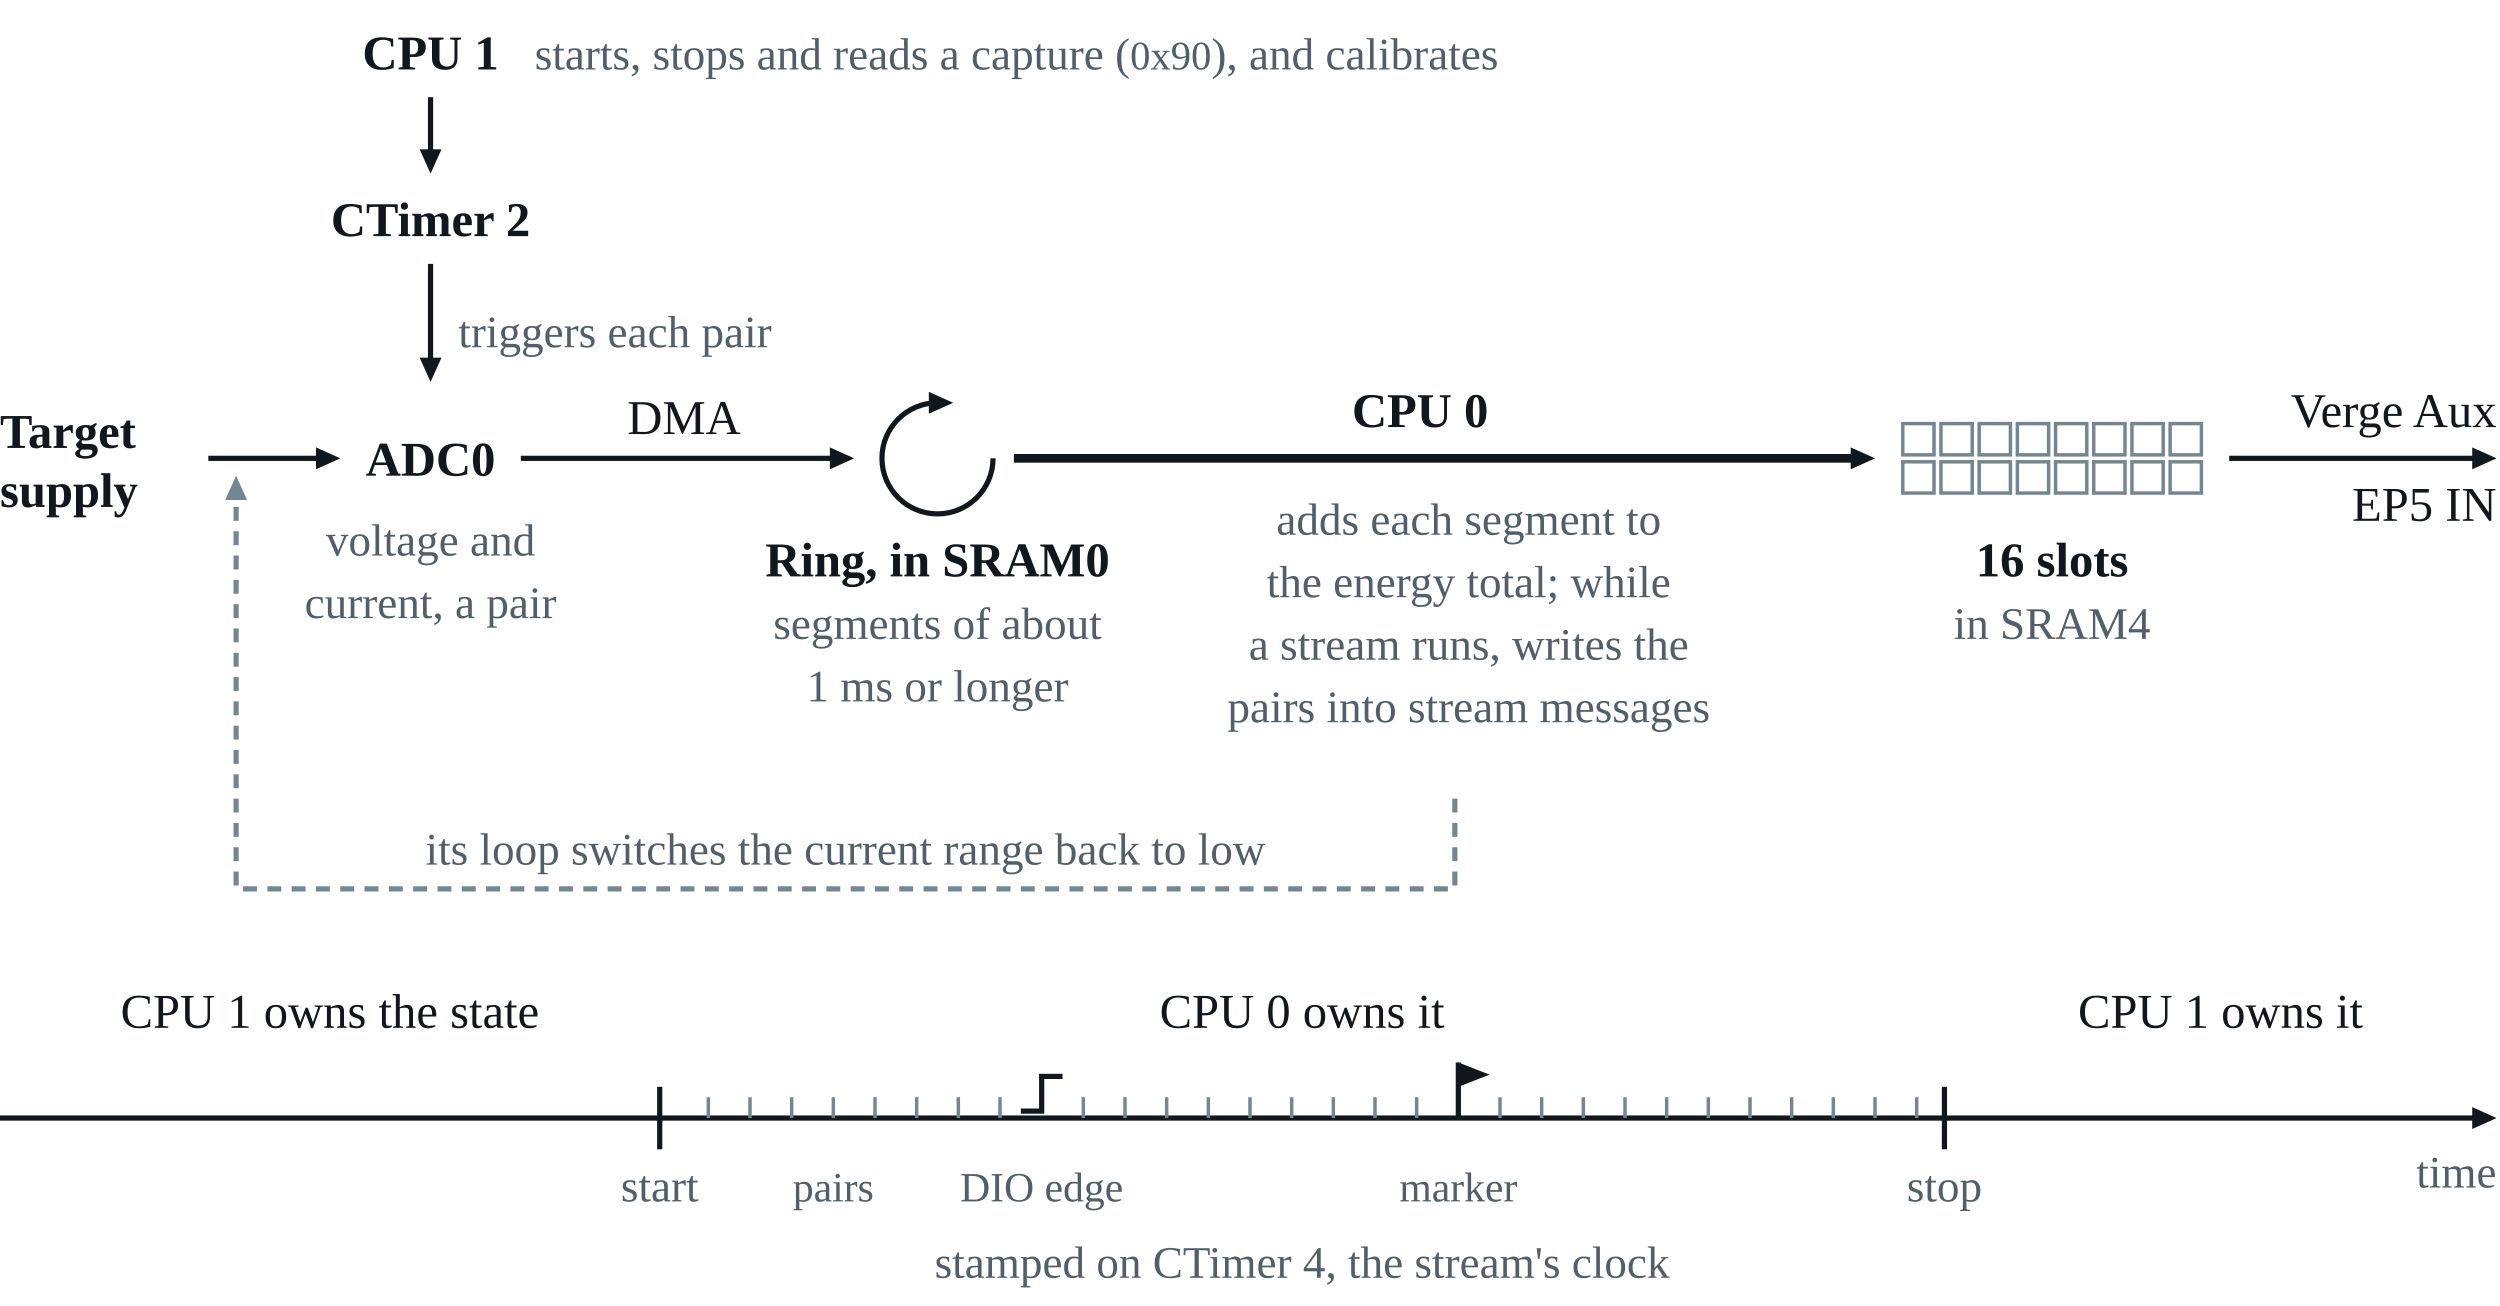
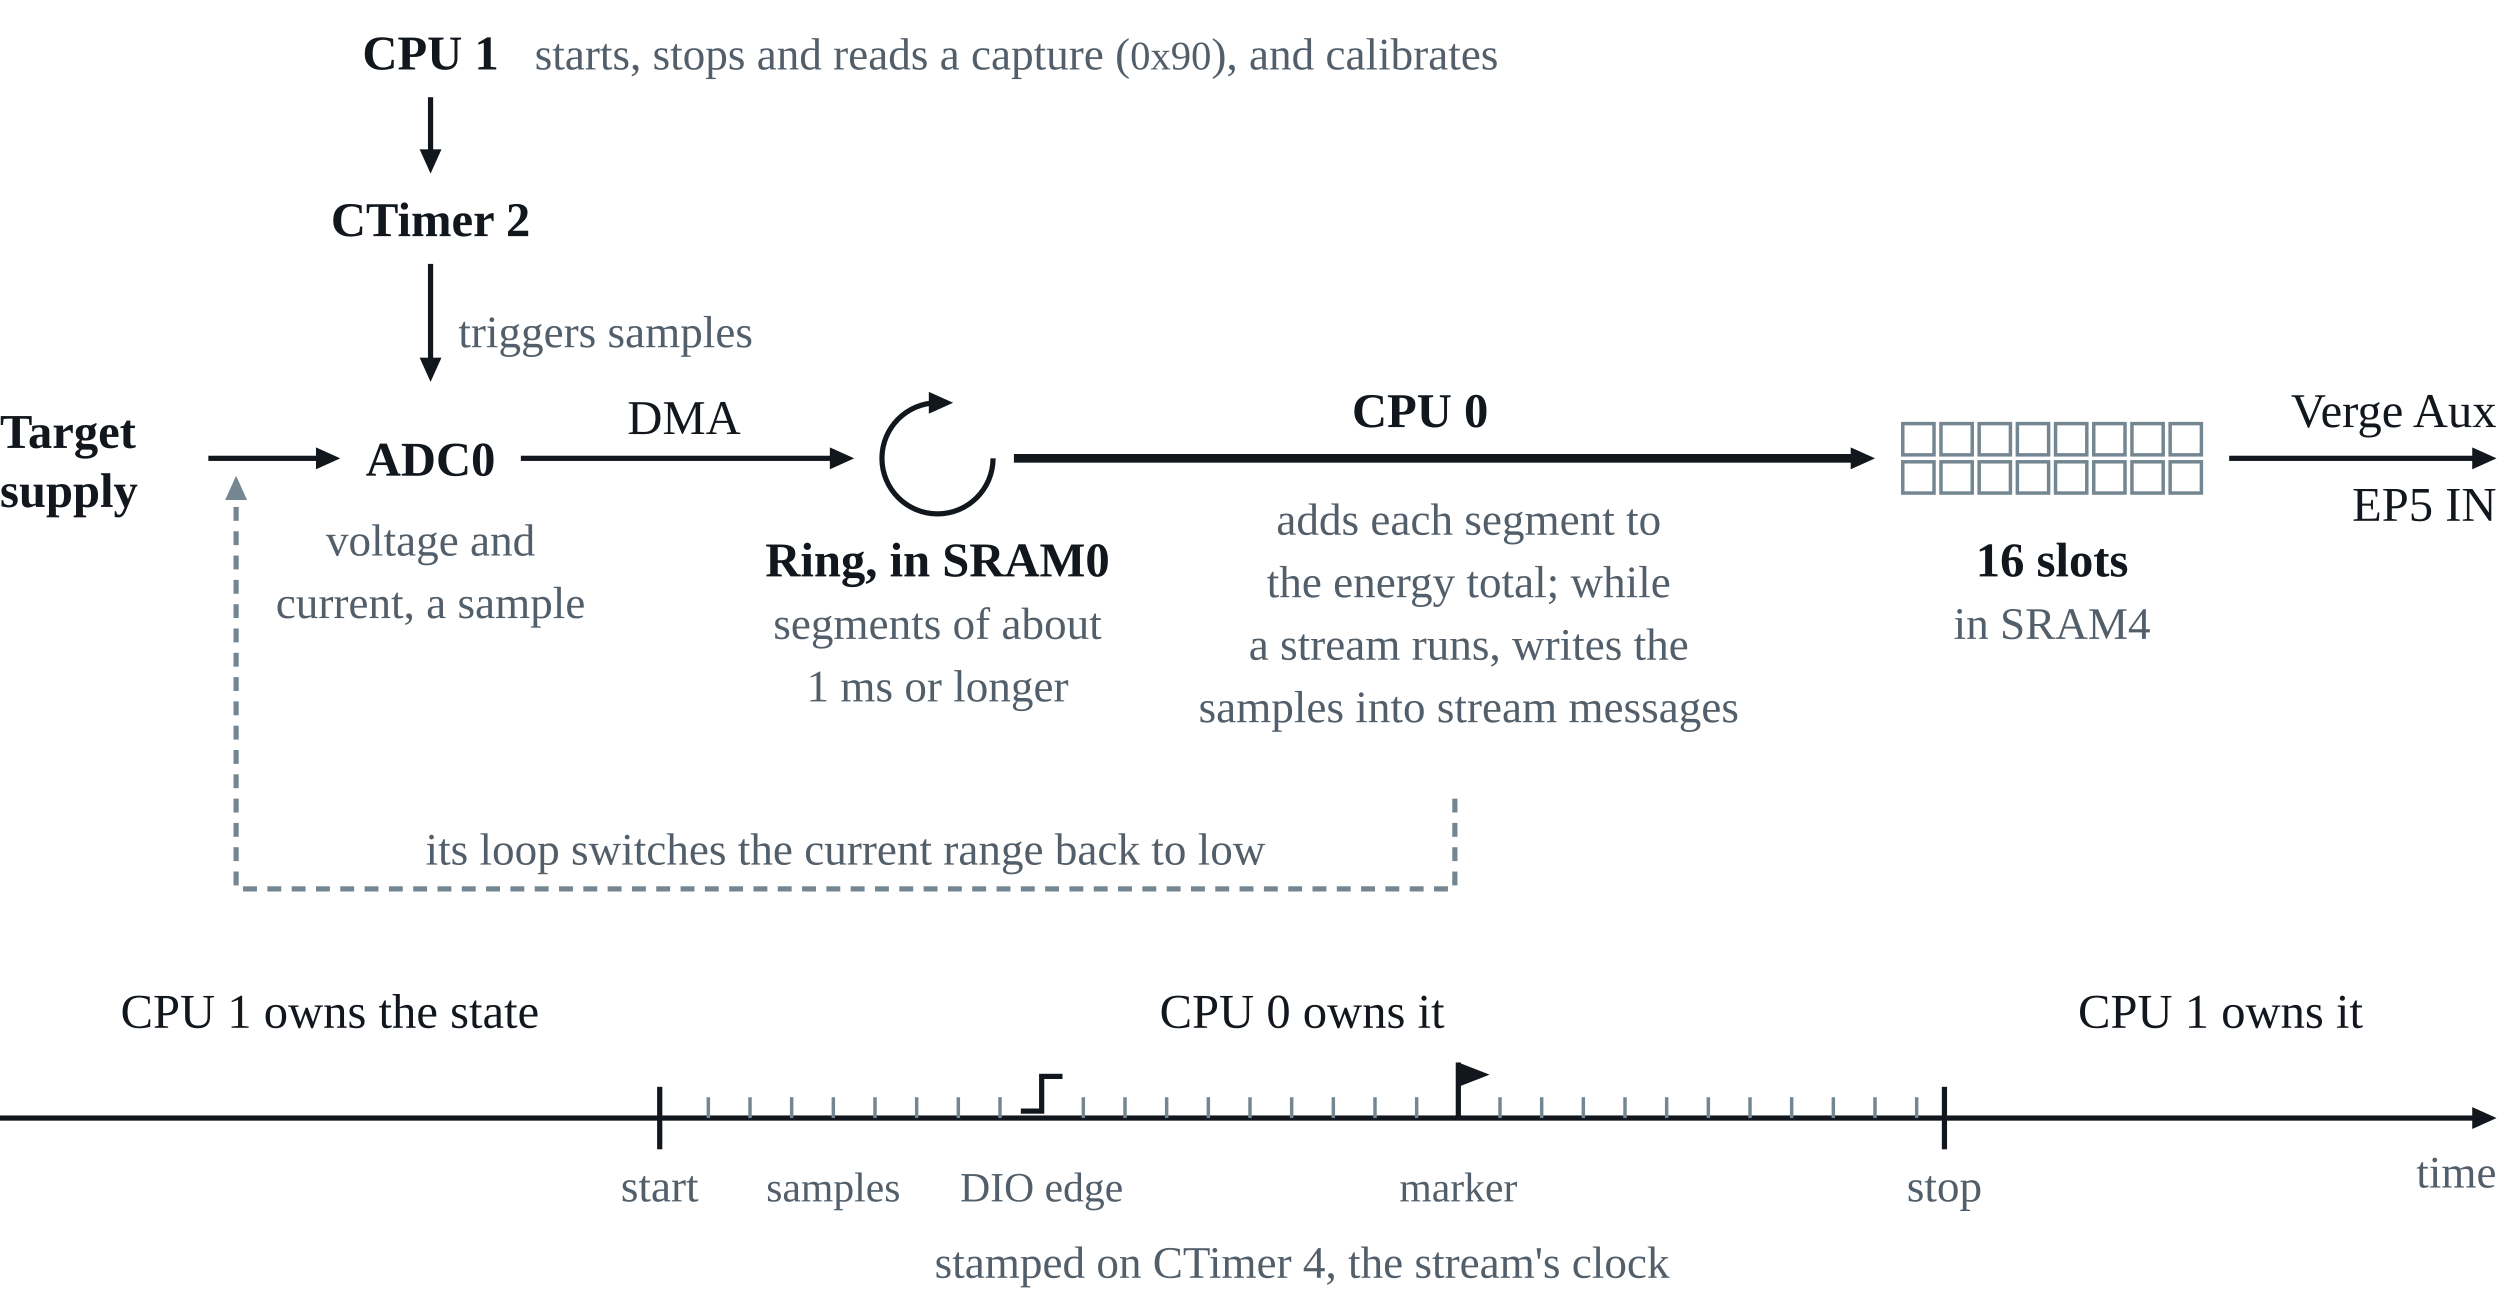
<svg xmlns="http://www.w3.org/2000/svg" class="vf" viewBox="0 0 720 376" width="720" height="376">
  <style>
.vf{color:var(--ink,#11171d);font-family:var(--font-text,"Hanken Grotesk","Helvetica Neue",Arial,sans-serif)}
.vf .vf-2{fill:var(--ink-2,#525f6a)}
.vf .vf-rule{stroke:var(--rule,#738691)}
.vf .vf-hair{stroke:var(--hair,#bccbd3)}
.vf .vf-wire{stroke:var(--series-verge,#0f8a6c)}
.vf .vf-wiref{fill:var(--series-verge,#0f8a6c)}
.vf .vf-rulef{fill:var(--rule,#738691)}
.vf .vf-surf{fill:var(--surface,#eef4f6)}
.vf .vf-code{font-family:var(--font-code,"Martian Mono",ui-monospace,monospace)}
.vf .vf-head{font-family:var(--font-display,"Saira","Hanken Grotesk","Helvetica Neue",Arial,sans-serif);font-stretch:var(--display-stretch,normal)}
@media (prefers-color-scheme:dark){
.vf{color:var(--ink,#e6ebee)}
.vf .vf-2{fill:var(--ink-2,#aab5be)}
.vf .vf-rule{stroke:var(--rule,#636e79)}
.vf .vf-hair{stroke:var(--hair,#29333c)}
.vf .vf-wire{stroke:var(--series-verge,#1aa384)}
.vf .vf-wiref{fill:var(--series-verge,#1aa384)}
.vf .vf-rulef{fill:var(--rule,#636e79)}
.vf .vf-surf{fill:var(--surface,#151b21)}
}
</style>
  <text x="124" y="20" font-size="14" fill="currentColor" font-weight="600" text-anchor="middle">CPU 1</text>
  <text x="154" y="20" font-size="13" fill="currentColor" class="vf-2">starts, stops and reads a capture (<tspan class="vf-code" font-size="11.7">0x90</tspan>), and calibrates</text>
  <path d="M124,28L124,45" fill="none" stroke="currentColor" stroke-width="1.5" />
  <path d="M124,50L120.85,43L127.15,43Z" fill="currentColor" />
  <text x="124" y="68" font-size="14" fill="currentColor" font-weight="600" text-anchor="middle">CTimer 2</text>
  <path d="M124,76L124,105" fill="none" stroke="currentColor" stroke-width="1.5" />
  <path d="M124,110L120.85,103L127.15,103Z" fill="currentColor" />
-   <text x="132" y="100" font-size="13" fill="currentColor" class="vf-2">triggers each pair</text>
+   <text x="132" y="100" font-size="13" fill="currentColor" class="vf-2">triggers samples</text>
  <text x="0" y="129" font-size="14" fill="currentColor" font-weight="600">Target</text>
  <text x="0" y="146" font-size="14" fill="currentColor" font-weight="600">supply</text>
  <path d="M60,132L93,132" fill="none" stroke="currentColor" stroke-width="1.5" />
  <path d="M98,132L91,135.15L91,128.85Z" fill="currentColor" />
  <text x="124" y="137" font-size="14" fill="currentColor" font-weight="600" text-anchor="middle">ADC0</text>
  <text x="124" y="160" font-size="13" fill="currentColor" text-anchor="middle" class="vf-2">voltage and</text>
-   <text x="124" y="178" font-size="13" fill="currentColor" text-anchor="middle" class="vf-2">current, a pair</text>
+   <text x="124" y="178" font-size="13" fill="currentColor" text-anchor="middle" class="vf-2">current, a sample</text>
  <path d="M150,132L241,132" fill="none" stroke="currentColor" stroke-width="1.5" />
  <path d="M246,132L239,135.15L239,128.85Z" fill="currentColor" />
  <text x="197" y="125" font-size="14" fill="currentColor" text-anchor="middle">DMA</text>
  <path d="M286,132A16,16 0 1 1 270,116" fill="none" stroke="currentColor" stroke-width="1.5" />
  <path d="M274.5,116L267.5,119.15L267.5,112.85Z" fill="currentColor" />
  <text x="270" y="166" font-size="14" fill="currentColor" font-weight="600" text-anchor="middle">Ring, in SRAM0</text>
  <text x="270" y="184" font-size="13" fill="currentColor" text-anchor="middle" class="vf-2">segments of about</text>
  <text x="270" y="202" font-size="13" fill="currentColor" text-anchor="middle" class="vf-2">1 ms or longer</text>
  <path d="M292,132L535,132" fill="none" stroke="currentColor" stroke-width="2.5" />
  <path d="M540,132L533,135.15L533,128.85Z" fill="currentColor" />
  <text x="409" y="123" font-size="14" fill="currentColor" font-weight="600" text-anchor="middle">CPU 0</text>
  <text x="423" y="154" font-size="13" fill="currentColor" text-anchor="middle" class="vf-2">adds each segment to</text>
  <text x="423" y="172" font-size="13" fill="currentColor" text-anchor="middle" class="vf-2">the energy total; while</text>
  <text x="423" y="190" font-size="13" fill="currentColor" text-anchor="middle" class="vf-2">a stream runs, writes the</text>
-   <text x="423" y="208" font-size="13" fill="currentColor" text-anchor="middle" class="vf-2">pairs into stream messages</text>
+   <text x="423" y="208" font-size="13" fill="currentColor" text-anchor="middle" class="vf-2">samples into stream messages</text>
  <path d="M548,122H557V131H548Z" fill="none" stroke="currentColor" stroke-width="1" class="vf-rule" />
  <path d="M559,122H568V131H559Z" fill="none" stroke="currentColor" stroke-width="1" class="vf-rule" />
  <path d="M570,122H579V131H570Z" fill="none" stroke="currentColor" stroke-width="1" class="vf-rule" />
  <path d="M581,122H590V131H581Z" fill="none" stroke="currentColor" stroke-width="1" class="vf-rule" />
  <path d="M592,122H601V131H592Z" fill="none" stroke="currentColor" stroke-width="1" class="vf-rule" />
  <path d="M603,122H612V131H603Z" fill="none" stroke="currentColor" stroke-width="1" class="vf-rule" />
  <path d="M614,122H623V131H614Z" fill="none" stroke="currentColor" stroke-width="1" class="vf-rule" />
  <path d="M625,122H634V131H625Z" fill="none" stroke="currentColor" stroke-width="1" class="vf-rule" />
  <path d="M548,133H557V142H548Z" fill="none" stroke="currentColor" stroke-width="1" class="vf-rule" />
  <path d="M559,133H568V142H559Z" fill="none" stroke="currentColor" stroke-width="1" class="vf-rule" />
  <path d="M570,133H579V142H570Z" fill="none" stroke="currentColor" stroke-width="1" class="vf-rule" />
  <path d="M581,133H590V142H581Z" fill="none" stroke="currentColor" stroke-width="1" class="vf-rule" />
  <path d="M592,133H601V142H592Z" fill="none" stroke="currentColor" stroke-width="1" class="vf-rule" />
  <path d="M603,133H612V142H603Z" fill="none" stroke="currentColor" stroke-width="1" class="vf-rule" />
  <path d="M614,133H623V142H614Z" fill="none" stroke="currentColor" stroke-width="1" class="vf-rule" />
  <path d="M625,133H634V142H625Z" fill="none" stroke="currentColor" stroke-width="1" class="vf-rule" />
  <text x="591" y="166" font-size="14" fill="currentColor" font-weight="600" text-anchor="middle">16 slots</text>
  <text x="591" y="184" font-size="13" fill="currentColor" text-anchor="middle" class="vf-2">in SRAM4</text>
  <path d="M642,132L714,132" fill="none" stroke="currentColor" stroke-width="1.5" />
  <path d="M719,132L712,135.15L712,128.85Z" fill="currentColor" />
  <text x="719" y="123" font-size="14" fill="currentColor" text-anchor="end">Verge Aux</text>
  <text x="719" y="150" font-size="14" fill="currentColor" text-anchor="end">EP5 IN</text>
  <path d="M419,230L419,256L68,256L68,142" fill="none" stroke="currentColor" stroke-width="1.5" stroke-dasharray="4 3" class="vf-rule" />
  <path d="M68,137L71.15,144L64.85,144Z" fill="currentColor" class="vf-rulef" />
  <text x="243.5" y="249" font-size="13" fill="currentColor" text-anchor="middle" class="vf-2">its loop switches the current range back to low</text>
  <path d="M0,322L714,322" fill="none" stroke="currentColor" stroke-width="1.5" />
  <path d="M719,322L712,325.15L712,318.85Z" fill="currentColor" />
  <text x="719" y="342" font-size="13" fill="currentColor" text-anchor="end" class="vf-2">time</text>
  <path d="M190,313V331" fill="none" stroke="currentColor" stroke-width="1.5" />
  <text x="190" y="346" font-size="13" fill="currentColor" text-anchor="middle" class="vf-2">start</text>
  <path d="M560,313V331" fill="none" stroke="currentColor" stroke-width="1.5" />
  <text x="560" y="346" font-size="13" fill="currentColor" text-anchor="middle" class="vf-2">stop</text>
  <text x="95" y="296" font-size="14" fill="currentColor" text-anchor="middle">CPU 1 owns the state</text>
  <text x="375" y="296" font-size="14" fill="currentColor" text-anchor="middle">CPU 0 owns it</text>
  <text x="639.5" y="296" font-size="14" fill="currentColor" text-anchor="middle">CPU 1 owns it</text>
  <path d="M204,316V322" fill="none" stroke="currentColor" stroke-width="1" class="vf-rule" />
  <path d="M216,316V322" fill="none" stroke="currentColor" stroke-width="1" class="vf-rule" />
  <path d="M228,316V322" fill="none" stroke="currentColor" stroke-width="1" class="vf-rule" />
  <path d="M240,316V322" fill="none" stroke="currentColor" stroke-width="1" class="vf-rule" />
  <path d="M252,316V322" fill="none" stroke="currentColor" stroke-width="1" class="vf-rule" />
  <path d="M264,316V322" fill="none" stroke="currentColor" stroke-width="1" class="vf-rule" />
  <path d="M276,316V322" fill="none" stroke="currentColor" stroke-width="1" class="vf-rule" />
  <path d="M288,316V322" fill="none" stroke="currentColor" stroke-width="1" class="vf-rule" />
  <path d="M312,316V322" fill="none" stroke="currentColor" stroke-width="1" class="vf-rule" />
  <path d="M324,316V322" fill="none" stroke="currentColor" stroke-width="1" class="vf-rule" />
  <path d="M336,316V322" fill="none" stroke="currentColor" stroke-width="1" class="vf-rule" />
  <path d="M348,316V322" fill="none" stroke="currentColor" stroke-width="1" class="vf-rule" />
  <path d="M360,316V322" fill="none" stroke="currentColor" stroke-width="1" class="vf-rule" />
  <path d="M372,316V322" fill="none" stroke="currentColor" stroke-width="1" class="vf-rule" />
  <path d="M384,316V322" fill="none" stroke="currentColor" stroke-width="1" class="vf-rule" />
  <path d="M396,316V322" fill="none" stroke="currentColor" stroke-width="1" class="vf-rule" />
  <path d="M408,316V322" fill="none" stroke="currentColor" stroke-width="1" class="vf-rule" />
  <path d="M432,316V322" fill="none" stroke="currentColor" stroke-width="1" class="vf-rule" />
  <path d="M444,316V322" fill="none" stroke="currentColor" stroke-width="1" class="vf-rule" />
  <path d="M456,316V322" fill="none" stroke="currentColor" stroke-width="1" class="vf-rule" />
  <path d="M468,316V322" fill="none" stroke="currentColor" stroke-width="1" class="vf-rule" />
  <path d="M480,316V322" fill="none" stroke="currentColor" stroke-width="1" class="vf-rule" />
  <path d="M492,316V322" fill="none" stroke="currentColor" stroke-width="1" class="vf-rule" />
  <path d="M504,316V322" fill="none" stroke="currentColor" stroke-width="1" class="vf-rule" />
  <path d="M516,316V322" fill="none" stroke="currentColor" stroke-width="1" class="vf-rule" />
  <path d="M528,316V322" fill="none" stroke="currentColor" stroke-width="1" class="vf-rule" />
  <path d="M540,316V322" fill="none" stroke="currentColor" stroke-width="1" class="vf-rule" />
  <path d="M552,316V322" fill="none" stroke="currentColor" stroke-width="1" class="vf-rule" />
  <path d="M294,320H300V310H306" fill="none" stroke="currentColor" stroke-width="1.5" />
  <text x="300" y="346" font-size="12" fill="currentColor" text-anchor="middle" class="vf-2">DIO edge</text>
  <path d="M420,322V306" fill="none" stroke="currentColor" stroke-width="1.5" />
  <path d="M420,306l9,3.5l-9,3.5Z" fill="currentColor" />
  <text x="420" y="346" font-size="12" fill="currentColor" text-anchor="middle" class="vf-2">marker</text>
-   <text x="240" y="346" font-size="12" fill="currentColor" text-anchor="middle" class="vf-2">pairs</text>
+   <text x="240" y="346" font-size="12" fill="currentColor" text-anchor="middle" class="vf-2">samples</text>
  <text x="375" y="368" font-size="13" fill="currentColor" text-anchor="middle" class="vf-2">stamped on CTimer 4, the stream's clock</text>
</svg>
